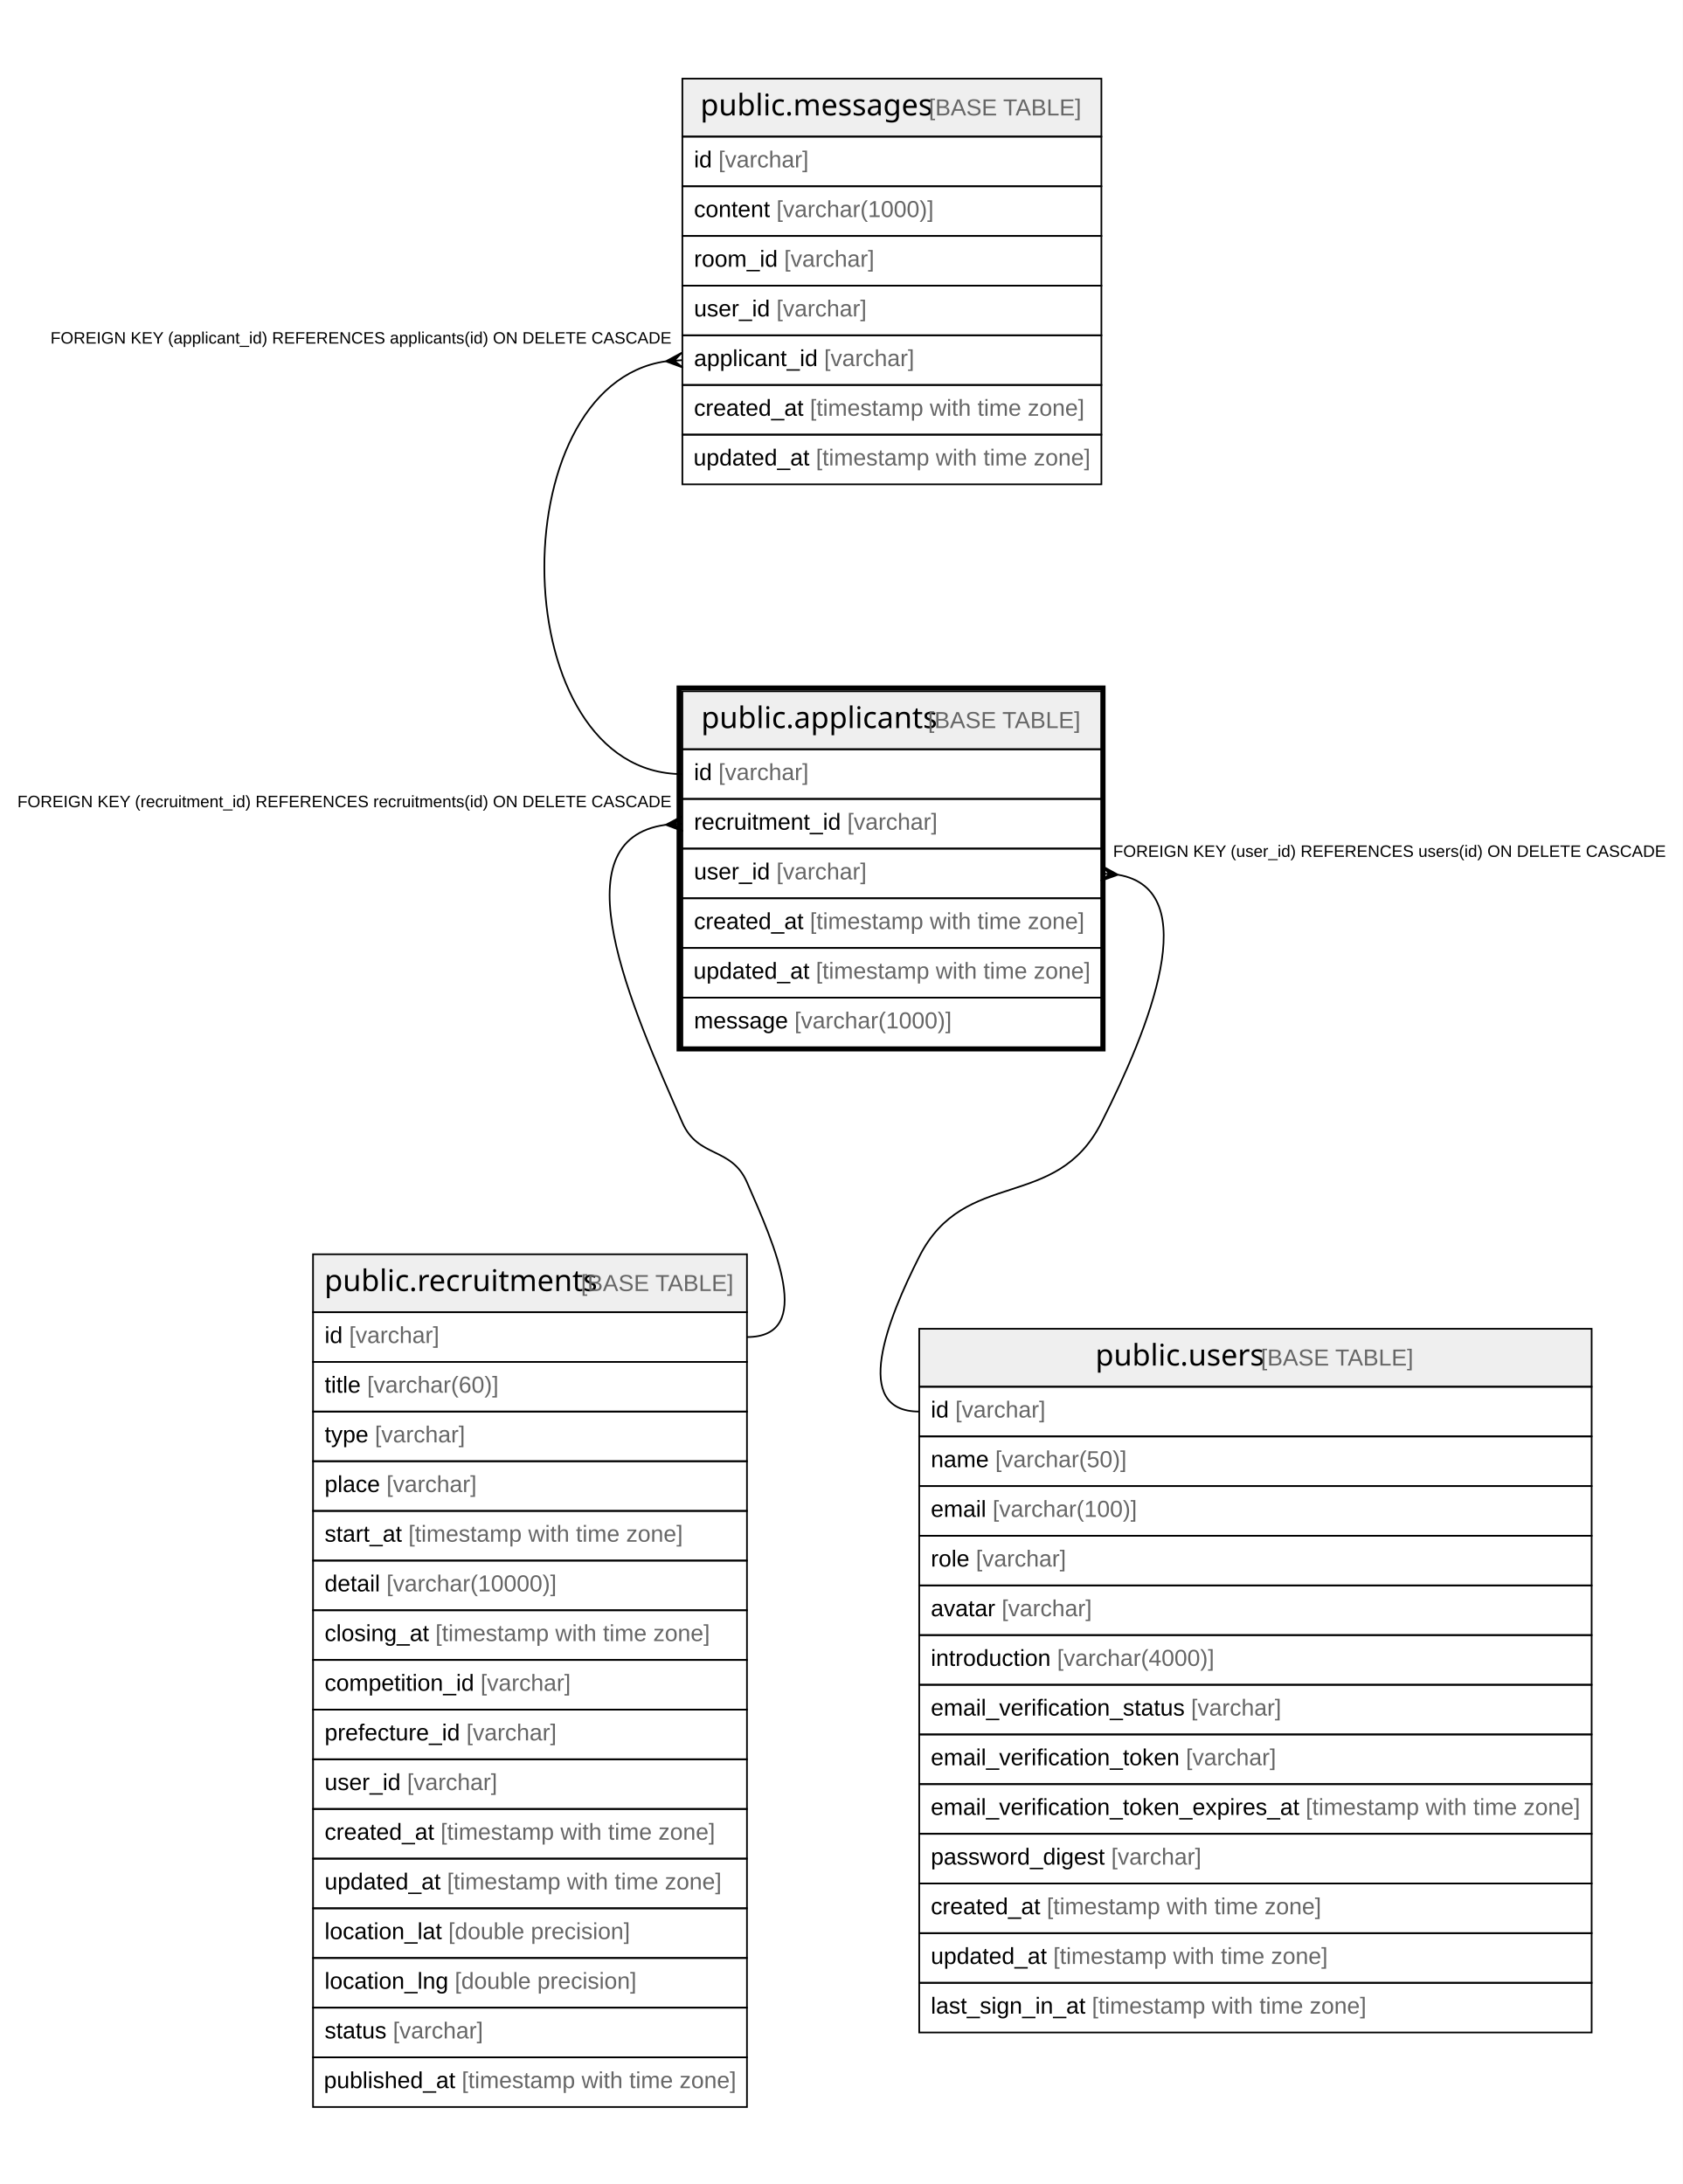
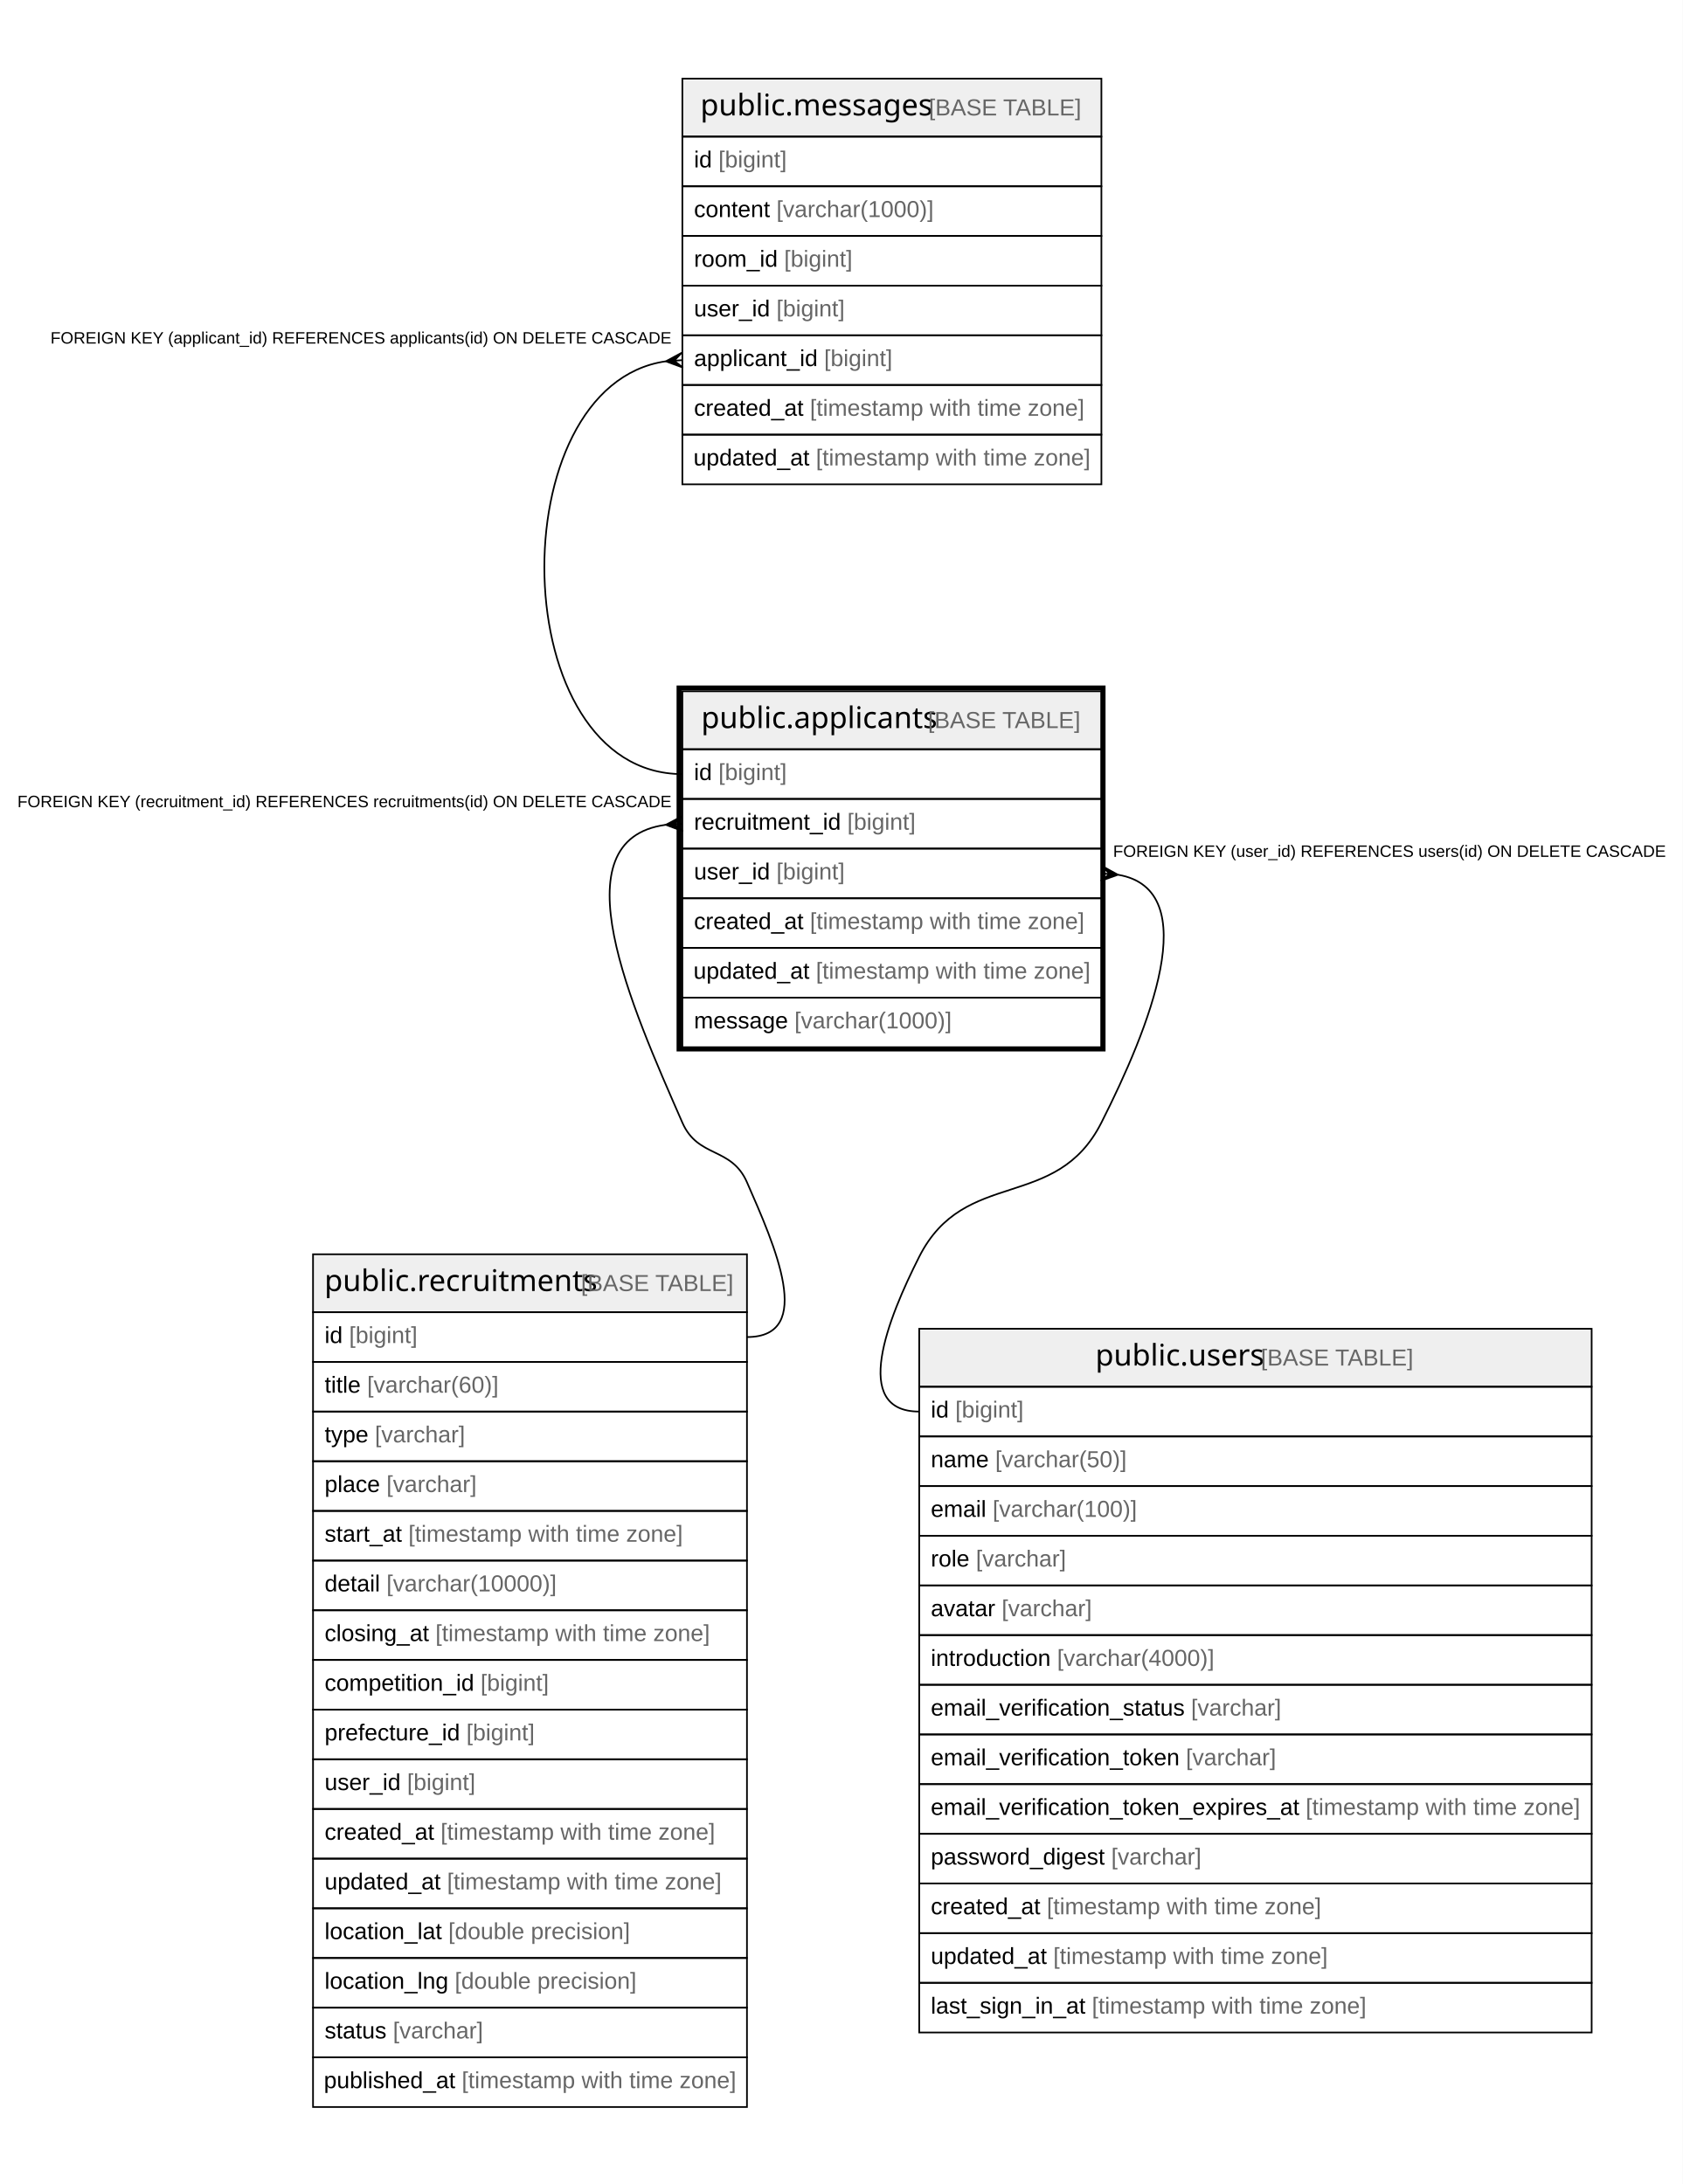
<svg xmlns="http://www.w3.org/2000/svg" width="1016pt" height="1319pt" viewBox="0.00 0.00 1016.00 1319.00">
  <g id="graph0" class="graph" transform="scale(1 1) rotate(0) translate(4 1315)">
    <polygon fill="#ffffff" stroke="transparent" points="-4,4 -4,-1315 1012,-1315 1012,4 -4,4" />
    <g id="node1" class="node">
      <polygon fill="#efefef" stroke="transparent" points="408,-862.5 408,-897.5 661,-897.5 661,-862.5 408,-862.5" />
      <polygon fill="none" stroke="#000000" points="408,-862.5 408,-897.5 661,-897.5 661,-862.5 408,-862.5" />
      <text text-anchor="start" x="419.358" y="-875.3" font-family="Arial Bold" font-size="18.00" fill="#000000">public.applicants</text>
      <text text-anchor="start" x="552.389" y="-875.3" font-family="Arial" font-size="14.00" fill="#000000"> </text>
      <text text-anchor="start" x="556.279" y="-875.3" font-family="Arial" font-size="14.00" fill="#666666">[BASE TABLE]</text>
      <polygon fill="none" stroke="#000000" points="408,-832.5 408,-862.5 661,-862.5 661,-832.5 408,-832.5" />
      <text text-anchor="start" x="415" y="-843.9" font-family="Arial" font-size="14.00" fill="#000000">id </text>
-       <text text-anchor="start" x="429.78" y="-843.9" font-family="Arial" font-size="14.00" fill="#666666">[varchar]</text>
+       <text text-anchor="start" x="429.78" y="-843.9" font-family="Arial" font-size="14.00" fill="#666666">[bigint]</text>
      <polygon fill="none" stroke="#000000" points="408,-802.5 408,-832.5 661,-832.5 661,-802.5 408,-802.5" />
      <text text-anchor="start" x="415" y="-813.9" font-family="Arial" font-size="14.00" fill="#000000">recruitment_id </text>
-       <text text-anchor="start" x="507.562" y="-813.9" font-family="Arial" font-size="14.00" fill="#666666">[varchar]</text>
+       <text text-anchor="start" x="507.562" y="-813.9" font-family="Arial" font-size="14.00" fill="#666666">[bigint]</text>
      <polygon fill="none" stroke="#000000" points="408,-772.5 408,-802.5 661,-802.5 661,-772.5 408,-772.5" />
      <text text-anchor="start" x="415" y="-783.9" font-family="Arial" font-size="14.00" fill="#000000">user_id </text>
-       <text text-anchor="start" x="464.788" y="-783.9" font-family="Arial" font-size="14.00" fill="#666666">[varchar]</text>
+       <text text-anchor="start" x="464.788" y="-783.9" font-family="Arial" font-size="14.00" fill="#666666">[bigint]</text>
      <polygon fill="none" stroke="#000000" points="408,-742.5 408,-772.5 661,-772.5 661,-742.5 408,-742.5" />
      <text text-anchor="start" x="415" y="-753.9" font-family="Arial" font-size="14.00" fill="#000000">created_at </text>
      <text text-anchor="start" x="485.028" y="-753.9" font-family="Arial" font-size="14.00" fill="#666666">[timestamp with time zone]</text>
      <polygon fill="none" stroke="#000000" points="408,-712.5 408,-742.5 661,-742.5 661,-712.5 408,-712.5" />
      <text text-anchor="start" x="414.692" y="-723.9" font-family="Arial" font-size="14.00" fill="#000000">updated_at </text>
      <text text-anchor="start" x="488.624" y="-723.9" font-family="Arial" font-size="14.00" fill="#666666">[timestamp with time zone]</text>
      <polygon fill="none" stroke="#000000" points="408,-682.5 408,-712.5 661,-712.5 661,-682.5 408,-682.5" />
      <text text-anchor="start" x="415" y="-693.9" font-family="Arial" font-size="14.00" fill="#000000">message </text>
      <text text-anchor="start" x="475.682" y="-693.9" font-family="Arial" font-size="14.00" fill="#666666">[varchar(1000)]</text>
      <polygon fill="none" stroke="#000000" stroke-width="3" points="406,-681.5 406,-899.5 662,-899.5 662,-681.5 406,-681.5" />
    </g>
    <g id="node3" class="node">
      <polygon fill="#efefef" stroke="transparent" points="185,-522.5 185,-557.5 447,-557.5 447,-522.5 185,-522.5" />
      <polygon fill="none" stroke="#000000" points="185,-522.5 185,-557.5 447,-557.5 447,-522.5 185,-522.5" />
      <text text-anchor="start" x="191.869" y="-535.3" font-family="Arial Bold" font-size="18.00" fill="#000000">public.recruitments</text>
      <text text-anchor="start" x="342.878" y="-535.3" font-family="Arial" font-size="14.00" fill="#000000"> </text>
      <text text-anchor="start" x="346.768" y="-535.3" font-family="Arial" font-size="14.00" fill="#666666">[BASE TABLE]</text>
      <polygon fill="none" stroke="#000000" points="185,-492.5 185,-522.5 447,-522.5 447,-492.5 185,-492.5" />
      <text text-anchor="start" x="192" y="-503.9" font-family="Arial" font-size="14.00" fill="#000000">id </text>
-       <text text-anchor="start" x="206.78" y="-503.9" font-family="Arial" font-size="14.00" fill="#666666">[varchar]</text>
+       <text text-anchor="start" x="206.78" y="-503.9" font-family="Arial" font-size="14.00" fill="#666666">[bigint]</text>
      <polygon fill="none" stroke="#000000" points="185,-462.5 185,-492.5 447,-492.5 447,-462.5 185,-462.5" />
      <text text-anchor="start" x="192" y="-473.9" font-family="Arial" font-size="14.00" fill="#000000">title </text>
      <text text-anchor="start" x="217.668" y="-473.9" font-family="Arial" font-size="14.00" fill="#666666">[varchar(60)]</text>
      <polygon fill="none" stroke="#000000" points="185,-432.5 185,-462.5 447,-462.5 447,-432.5 185,-432.5" />
      <text text-anchor="start" x="192" y="-443.9" font-family="Arial" font-size="14.00" fill="#000000">type </text>
      <text text-anchor="start" x="222.346" y="-443.9" font-family="Arial" font-size="14.00" fill="#666666">[varchar]</text>
      <polygon fill="none" stroke="#000000" points="185,-402.5 185,-432.5 447,-432.5 447,-402.5 185,-402.5" />
      <text text-anchor="start" x="192" y="-413.9" font-family="Arial" font-size="14.00" fill="#000000">place </text>
      <text text-anchor="start" x="229.345" y="-413.9" font-family="Arial" font-size="14.00" fill="#666666">[varchar]</text>
      <polygon fill="none" stroke="#000000" points="185,-372.5 185,-402.5 447,-402.5 447,-372.5 185,-372.5" />
      <text text-anchor="start" x="192" y="-383.9" font-family="Arial" font-size="14.00" fill="#000000">start_at </text>
      <text text-anchor="start" x="242.571" y="-383.9" font-family="Arial" font-size="14.00" fill="#666666">[timestamp with time zone]</text>
      <polygon fill="none" stroke="#000000" points="185,-342.5 185,-372.5 447,-372.5 447,-342.5 185,-342.5" />
      <text text-anchor="start" x="192" y="-353.9" font-family="Arial" font-size="14.00" fill="#000000">detail </text>
      <text text-anchor="start" x="229.342" y="-353.9" font-family="Arial" font-size="14.00" fill="#666666">[varchar(10000)]</text>
      <polygon fill="none" stroke="#000000" points="185,-312.5 185,-342.5 447,-342.5 447,-312.5 185,-312.5" />
      <text text-anchor="start" x="192" y="-323.9" font-family="Arial" font-size="14.00" fill="#000000">closing_at </text>
      <text text-anchor="start" x="258.907" y="-323.9" font-family="Arial" font-size="14.00" fill="#666666">[timestamp with time zone]</text>
      <polygon fill="none" stroke="#000000" points="185,-282.5 185,-312.5 447,-312.5 447,-282.5 185,-282.5" />
      <text text-anchor="start" x="192" y="-293.9" font-family="Arial" font-size="14.00" fill="#000000">competition_id </text>
-       <text text-anchor="start" x="286.13" y="-293.9" font-family="Arial" font-size="14.00" fill="#666666">[varchar]</text>
+       <text text-anchor="start" x="286.13" y="-293.9" font-family="Arial" font-size="14.00" fill="#666666">[bigint]</text>
      <polygon fill="none" stroke="#000000" points="185,-252.5 185,-282.5 447,-282.5 447,-252.5 185,-252.5" />
      <text text-anchor="start" x="192" y="-263.9" font-family="Arial" font-size="14.00" fill="#000000">prefecture_id </text>
-       <text text-anchor="start" x="277.578" y="-263.9" font-family="Arial" font-size="14.00" fill="#666666">[varchar]</text>
+       <text text-anchor="start" x="277.578" y="-263.9" font-family="Arial" font-size="14.00" fill="#666666">[bigint]</text>
      <polygon fill="none" stroke="#000000" points="185,-222.5 185,-252.5 447,-252.5 447,-222.5 185,-222.5" />
      <text text-anchor="start" x="192" y="-233.9" font-family="Arial" font-size="14.00" fill="#000000">user_id </text>
-       <text text-anchor="start" x="241.788" y="-233.9" font-family="Arial" font-size="14.00" fill="#666666">[varchar]</text>
+       <text text-anchor="start" x="241.788" y="-233.9" font-family="Arial" font-size="14.00" fill="#666666">[bigint]</text>
      <polygon fill="none" stroke="#000000" points="185,-192.5 185,-222.5 447,-222.5 447,-192.5 185,-192.5" />
      <text text-anchor="start" x="192" y="-203.9" font-family="Arial" font-size="14.00" fill="#000000">created_at </text>
      <text text-anchor="start" x="262.028" y="-203.9" font-family="Arial" font-size="14.00" fill="#666666">[timestamp with time zone]</text>
      <polygon fill="none" stroke="#000000" points="185,-162.5 185,-192.5 447,-192.5 447,-162.5 185,-162.5" />
      <text text-anchor="start" x="192" y="-173.9" font-family="Arial" font-size="14.00" fill="#000000">updated_at </text>
      <text text-anchor="start" x="265.933" y="-173.9" font-family="Arial" font-size="14.00" fill="#666666">[timestamp with time zone]</text>
      <polygon fill="none" stroke="#000000" points="185,-132.5 185,-162.5 447,-162.5 447,-132.5 185,-132.5" />
      <text text-anchor="start" x="192" y="-143.9" font-family="Arial" font-size="14.00" fill="#000000">location_lat </text>
      <text text-anchor="start" x="266.687" y="-143.9" font-family="Arial" font-size="14.00" fill="#666666">[double precision]</text>
      <polygon fill="none" stroke="#000000" points="185,-102.5 185,-132.5 447,-132.5 447,-102.5 185,-102.5" />
      <text text-anchor="start" x="192" y="-113.9" font-family="Arial" font-size="14.00" fill="#000000">location_lng </text>
      <text text-anchor="start" x="270.579" y="-113.9" font-family="Arial" font-size="14.00" fill="#666666">[double precision]</text>
      <polygon fill="none" stroke="#000000" points="185,-72.5 185,-102.5 447,-102.5 447,-72.5 185,-72.5" />
      <text text-anchor="start" x="192" y="-83.9" font-family="Arial" font-size="14.00" fill="#000000">status </text>
      <text text-anchor="start" x="233.237" y="-83.9" font-family="Arial" font-size="14.00" fill="#666666">[varchar]</text>
      <polygon fill="none" stroke="#000000" points="185,-42.5 185,-72.5 447,-72.5 447,-42.5 185,-42.5" />
      <text text-anchor="start" x="191.53" y="-53.9" font-family="Arial" font-size="14.00" fill="#000000">published_at </text>
      <text text-anchor="start" x="274.785" y="-53.9" font-family="Arial" font-size="14.00" fill="#666666">[timestamp with time zone]</text>
    </g>
    <g id="edge2" class="edge">
      <path fill="none" stroke="#000000" d="M397.952,-816.865C332.062,-807.953 377.27,-707.186 408,-637 417.461,-615.391 437.539,-622.609 447,-601 463.667,-562.933 488.556,-507.5 447,-507.5" />
      <polygon fill="#000000" stroke="#000000" points="398.02,-816.869 407.716,-821.991 403.01,-817.184 408,-817.5 408,-817.5 408,-817.5 403.01,-817.184 408.284,-813.009 398.02,-816.869 398.02,-816.869" />
      <text text-anchor="start" x="6.5" y="-827.5" font-family="Arial" font-size="10.00" fill="#000000">FOREIGN KEY (recruitment_id) REFERENCES recruitments(id) ON DELETE CASCADE</text>
    </g>
    <g id="node4" class="node">
      <polygon fill="#efefef" stroke="transparent" points="551,-477.5 551,-512.5 957,-512.5 957,-477.5 551,-477.5" />
      <polygon fill="none" stroke="#000000" points="551,-477.5 551,-512.5 957,-512.5 957,-477.5 551,-477.5" />
      <text text-anchor="start" x="657.366" y="-490.3" font-family="Arial Bold" font-size="18.00" fill="#000000">public.users</text>
      <text text-anchor="start" x="753.38" y="-490.3" font-family="Arial" font-size="14.00" fill="#000000"> </text>
      <text text-anchor="start" x="757.271" y="-490.3" font-family="Arial" font-size="14.00" fill="#666666">[BASE TABLE]</text>
      <polygon fill="none" stroke="#000000" points="551,-447.5 551,-477.5 957,-477.5 957,-447.5 551,-447.5" />
      <text text-anchor="start" x="558" y="-458.9" font-family="Arial" font-size="14.00" fill="#000000">id </text>
-       <text text-anchor="start" x="572.78" y="-458.9" font-family="Arial" font-size="14.00" fill="#666666">[varchar]</text>
+       <text text-anchor="start" x="572.78" y="-458.9" font-family="Arial" font-size="14.00" fill="#666666">[bigint]</text>
      <polygon fill="none" stroke="#000000" points="551,-417.5 551,-447.5 957,-447.5 957,-417.5 551,-417.5" />
      <text text-anchor="start" x="558" y="-428.9" font-family="Arial" font-size="14.00" fill="#000000">name </text>
      <text text-anchor="start" x="596.899" y="-428.9" font-family="Arial" font-size="14.00" fill="#666666">[varchar(50)]</text>
      <polygon fill="none" stroke="#000000" points="551,-387.5 551,-417.5 957,-417.5 957,-387.5 551,-387.5" />
      <text text-anchor="start" x="558" y="-398.9" font-family="Arial" font-size="14.00" fill="#000000">email </text>
      <text text-anchor="start" x="595.33" y="-398.9" font-family="Arial" font-size="14.00" fill="#666666">[varchar(100)]</text>
      <polygon fill="none" stroke="#000000" points="551,-357.5 551,-387.5 957,-387.5 957,-357.5 551,-357.5" />
      <text text-anchor="start" x="558" y="-368.9" font-family="Arial" font-size="14.00" fill="#000000">role </text>
      <text text-anchor="start" x="585.223" y="-368.9" font-family="Arial" font-size="14.00" fill="#666666">[varchar]</text>
      <polygon fill="none" stroke="#000000" points="551,-327.5 551,-357.5 957,-357.5 957,-327.5 551,-327.5" />
      <text text-anchor="start" x="558" y="-338.9" font-family="Arial" font-size="14.00" fill="#000000">avatar </text>
      <text text-anchor="start" x="600.79" y="-338.9" font-family="Arial" font-size="14.00" fill="#666666">[varchar]</text>
      <polygon fill="none" stroke="#000000" points="551,-297.5 551,-327.5 957,-327.5 957,-297.5 551,-297.5" />
      <text text-anchor="start" x="558" y="-308.9" font-family="Arial" font-size="14.00" fill="#000000">introduction </text>
      <text text-anchor="start" x="634.241" y="-308.9" font-family="Arial" font-size="14.00" fill="#666666">[varchar(4000)]</text>
      <polygon fill="none" stroke="#000000" points="551,-267.5 551,-297.5 957,-297.5 957,-267.5 551,-267.5" />
      <text text-anchor="start" x="558" y="-278.9" font-family="Arial" font-size="14.00" fill="#000000">email_verification_status </text>
      <text text-anchor="start" x="715.133" y="-278.9" font-family="Arial" font-size="14.00" fill="#666666">[varchar]</text>
      <polygon fill="none" stroke="#000000" points="551,-237.5 551,-267.5 957,-267.5 957,-237.5 551,-237.5" />
      <text text-anchor="start" x="558" y="-248.9" font-family="Arial" font-size="14.00" fill="#000000">email_verification_token </text>
      <text text-anchor="start" x="712.025" y="-248.9" font-family="Arial" font-size="14.00" fill="#666666">[varchar]</text>
      <polygon fill="none" stroke="#000000" points="551,-207.5 551,-237.5 957,-237.5 957,-207.5 551,-207.5" />
      <text text-anchor="start" x="557.968" y="-218.9" font-family="Arial" font-size="14.00" fill="#000000">email_verification_token_expires_at </text>
      <text text-anchor="start" x="784.347" y="-218.9" font-family="Arial" font-size="14.00" fill="#666666">[timestamp with time zone]</text>
      <polygon fill="none" stroke="#000000" points="551,-177.5 551,-207.5 957,-207.5 957,-177.5 551,-177.5" />
      <text text-anchor="start" x="558" y="-188.9" font-family="Arial" font-size="14.00" fill="#000000">password_digest </text>
      <text text-anchor="start" x="666.916" y="-188.9" font-family="Arial" font-size="14.00" fill="#666666">[varchar]</text>
      <polygon fill="none" stroke="#000000" points="551,-147.5 551,-177.5 957,-177.5 957,-147.5 551,-147.5" />
      <text text-anchor="start" x="558" y="-158.9" font-family="Arial" font-size="14.00" fill="#000000">created_at </text>
      <text text-anchor="start" x="628.028" y="-158.9" font-family="Arial" font-size="14.00" fill="#666666">[timestamp with time zone]</text>
      <polygon fill="none" stroke="#000000" points="551,-117.5 551,-147.5 957,-147.5 957,-117.5 551,-117.5" />
      <text text-anchor="start" x="558" y="-128.9" font-family="Arial" font-size="14.00" fill="#000000">updated_at </text>
      <text text-anchor="start" x="631.933" y="-128.9" font-family="Arial" font-size="14.00" fill="#666666">[timestamp with time zone]</text>
      <polygon fill="none" stroke="#000000" points="551,-87.5 551,-117.5 957,-117.5 957,-87.5 551,-87.5" />
      <text text-anchor="start" x="558" y="-98.9" font-family="Arial" font-size="14.00" fill="#000000">last_sign_in_at </text>
      <text text-anchor="start" x="655.252" y="-98.9" font-family="Arial" font-size="14.00" fill="#666666">[timestamp with time zone]</text>
    </g>
    <g id="edge3" class="edge">
      <path fill="none" stroke="#000000" d="M671.062,-786.705C723.893,-777.661 689.526,-693.431 661,-637 633.61,-582.816 578.39,-610.184 551,-556 532.253,-518.914 509.444,-462.5 551,-462.5" />
      <polygon fill="#000000" stroke="#000000" points="670.969,-786.712 660.646,-783.014 665.985,-787.106 661,-787.5 661,-787.5 661,-787.5 665.985,-787.106 661.354,-791.986 670.969,-786.712 670.969,-786.712" />
      <text text-anchor="start" x="668.053" y="-797.5" font-family="Arial" font-size="10.00" fill="#000000">FOREIGN KEY (user_id) REFERENCES users(id) ON DELETE CASCADE</text>
    </g>
    <g id="node2" class="node">
      <polygon fill="#efefef" stroke="transparent" points="408,-1232.5 408,-1267.5 661,-1267.5 661,-1232.5 408,-1232.5" />
      <polygon fill="none" stroke="#000000" points="408,-1232.5 408,-1267.5 661,-1267.5 661,-1232.5 408,-1232.5" />
      <text text-anchor="start" x="418.86" y="-1245.3" font-family="Arial Bold" font-size="18.00" fill="#000000">public.messages</text>
      <text text-anchor="start" x="552.886" y="-1245.3" font-family="Arial" font-size="14.00" fill="#000000"> </text>
      <text text-anchor="start" x="556.777" y="-1245.3" font-family="Arial" font-size="14.00" fill="#666666">[BASE TABLE]</text>
      <polygon fill="none" stroke="#000000" points="408,-1202.5 408,-1232.5 661,-1232.5 661,-1202.5 408,-1202.5" />
      <text text-anchor="start" x="415" y="-1213.9" font-family="Arial" font-size="14.00" fill="#000000">id </text>
-       <text text-anchor="start" x="429.78" y="-1213.9" font-family="Arial" font-size="14.00" fill="#666666">[varchar]</text>
+       <text text-anchor="start" x="429.78" y="-1213.9" font-family="Arial" font-size="14.00" fill="#666666">[bigint]</text>
      <polygon fill="none" stroke="#000000" points="408,-1172.5 408,-1202.5 661,-1202.5 661,-1172.5 408,-1172.5" />
      <text text-anchor="start" x="415" y="-1183.9" font-family="Arial" font-size="14.00" fill="#000000">content </text>
      <text text-anchor="start" x="464.802" y="-1183.9" font-family="Arial" font-size="14.00" fill="#666666">[varchar(1000)]</text>
      <polygon fill="none" stroke="#000000" points="408,-1142.5 408,-1172.5 661,-1172.5 661,-1142.5 408,-1142.5" />
      <text text-anchor="start" x="415" y="-1153.9" font-family="Arial" font-size="14.00" fill="#000000">room_id </text>
-       <text text-anchor="start" x="469.449" y="-1153.9" font-family="Arial" font-size="14.00" fill="#666666">[varchar]</text>
+       <text text-anchor="start" x="469.449" y="-1153.9" font-family="Arial" font-size="14.00" fill="#666666">[bigint]</text>
      <polygon fill="none" stroke="#000000" points="408,-1112.5 408,-1142.5 661,-1142.5 661,-1112.5 408,-1112.5" />
      <text text-anchor="start" x="415" y="-1123.9" font-family="Arial" font-size="14.00" fill="#000000">user_id </text>
-       <text text-anchor="start" x="464.788" y="-1123.9" font-family="Arial" font-size="14.00" fill="#666666">[varchar]</text>
+       <text text-anchor="start" x="464.788" y="-1123.9" font-family="Arial" font-size="14.00" fill="#666666">[bigint]</text>
      <polygon fill="none" stroke="#000000" points="408,-1082.5 408,-1112.5 661,-1112.5 661,-1082.5 408,-1082.5" />
      <text text-anchor="start" x="415" y="-1093.9" font-family="Arial" font-size="14.00" fill="#000000">applicant_id </text>
-       <text text-anchor="start" x="493.579" y="-1093.9" font-family="Arial" font-size="14.00" fill="#666666">[varchar]</text>
+       <text text-anchor="start" x="493.579" y="-1093.9" font-family="Arial" font-size="14.00" fill="#666666">[bigint]</text>
      <polygon fill="none" stroke="#000000" points="408,-1052.5 408,-1082.5 661,-1082.5 661,-1052.5 408,-1052.5" />
      <text text-anchor="start" x="415" y="-1063.9" font-family="Arial" font-size="14.00" fill="#000000">created_at </text>
      <text text-anchor="start" x="485.028" y="-1063.9" font-family="Arial" font-size="14.00" fill="#666666">[timestamp with time zone]</text>
      <polygon fill="none" stroke="#000000" points="408,-1022.5 408,-1052.5 661,-1052.5 661,-1022.5 408,-1022.5" />
      <text text-anchor="start" x="414.692" y="-1033.9" font-family="Arial" font-size="14.00" fill="#000000">updated_at </text>
      <text text-anchor="start" x="488.624" y="-1033.9" font-family="Arial" font-size="14.00" fill="#666666">[timestamp with time zone]</text>
    </g>
    <g id="edge1" class="edge">
      <path fill="none" stroke="#000000" d="M397.909,-1096.783C296.997,-1082.119 300.361,-847.5 408,-847.5" />
      <polygon fill="#000000" stroke="#000000" points="398.025,-1096.791 407.681,-1101.989 403.013,-1097.146 408,-1097.5 408,-1097.5 408,-1097.5 403.013,-1097.146 408.319,-1093.011 398.025,-1096.791 398.025,-1096.791" />
      <text text-anchor="start" x="26.488" y="-1107.5" font-family="Arial" font-size="10.00" fill="#000000">FOREIGN KEY (applicant_id) REFERENCES applicants(id) ON DELETE CASCADE</text>
    </g>
  </g>
</svg>
